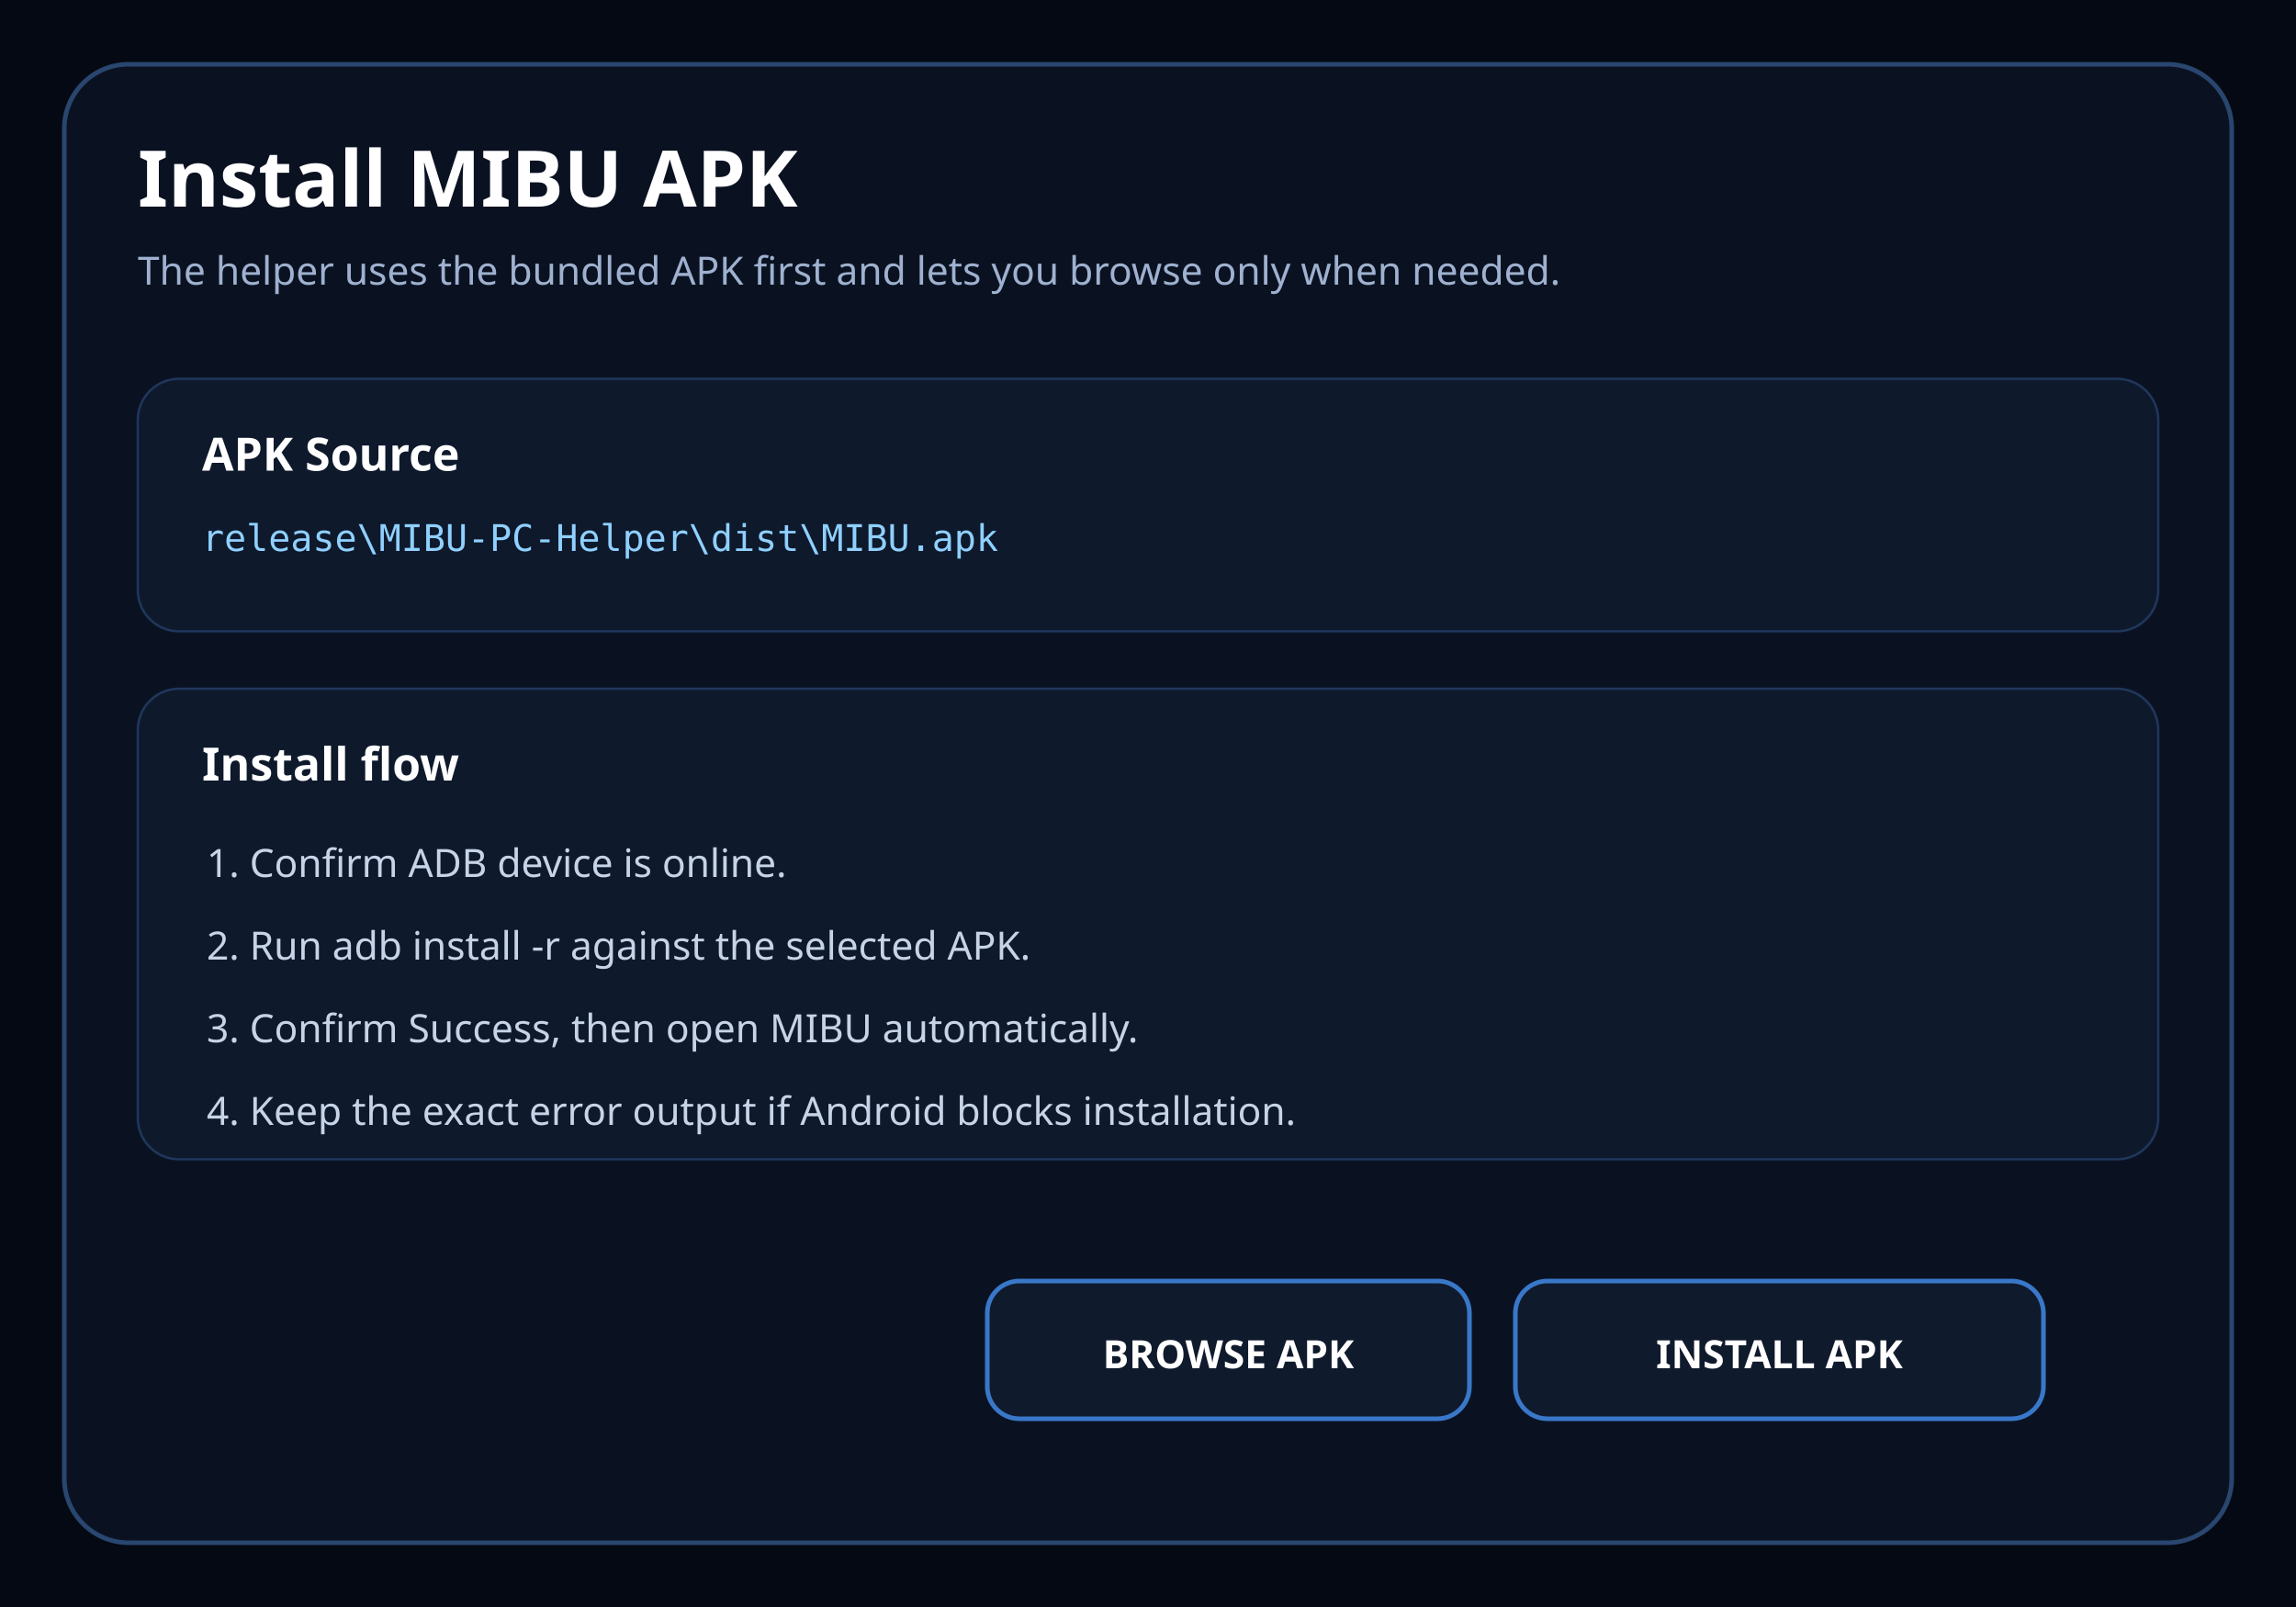
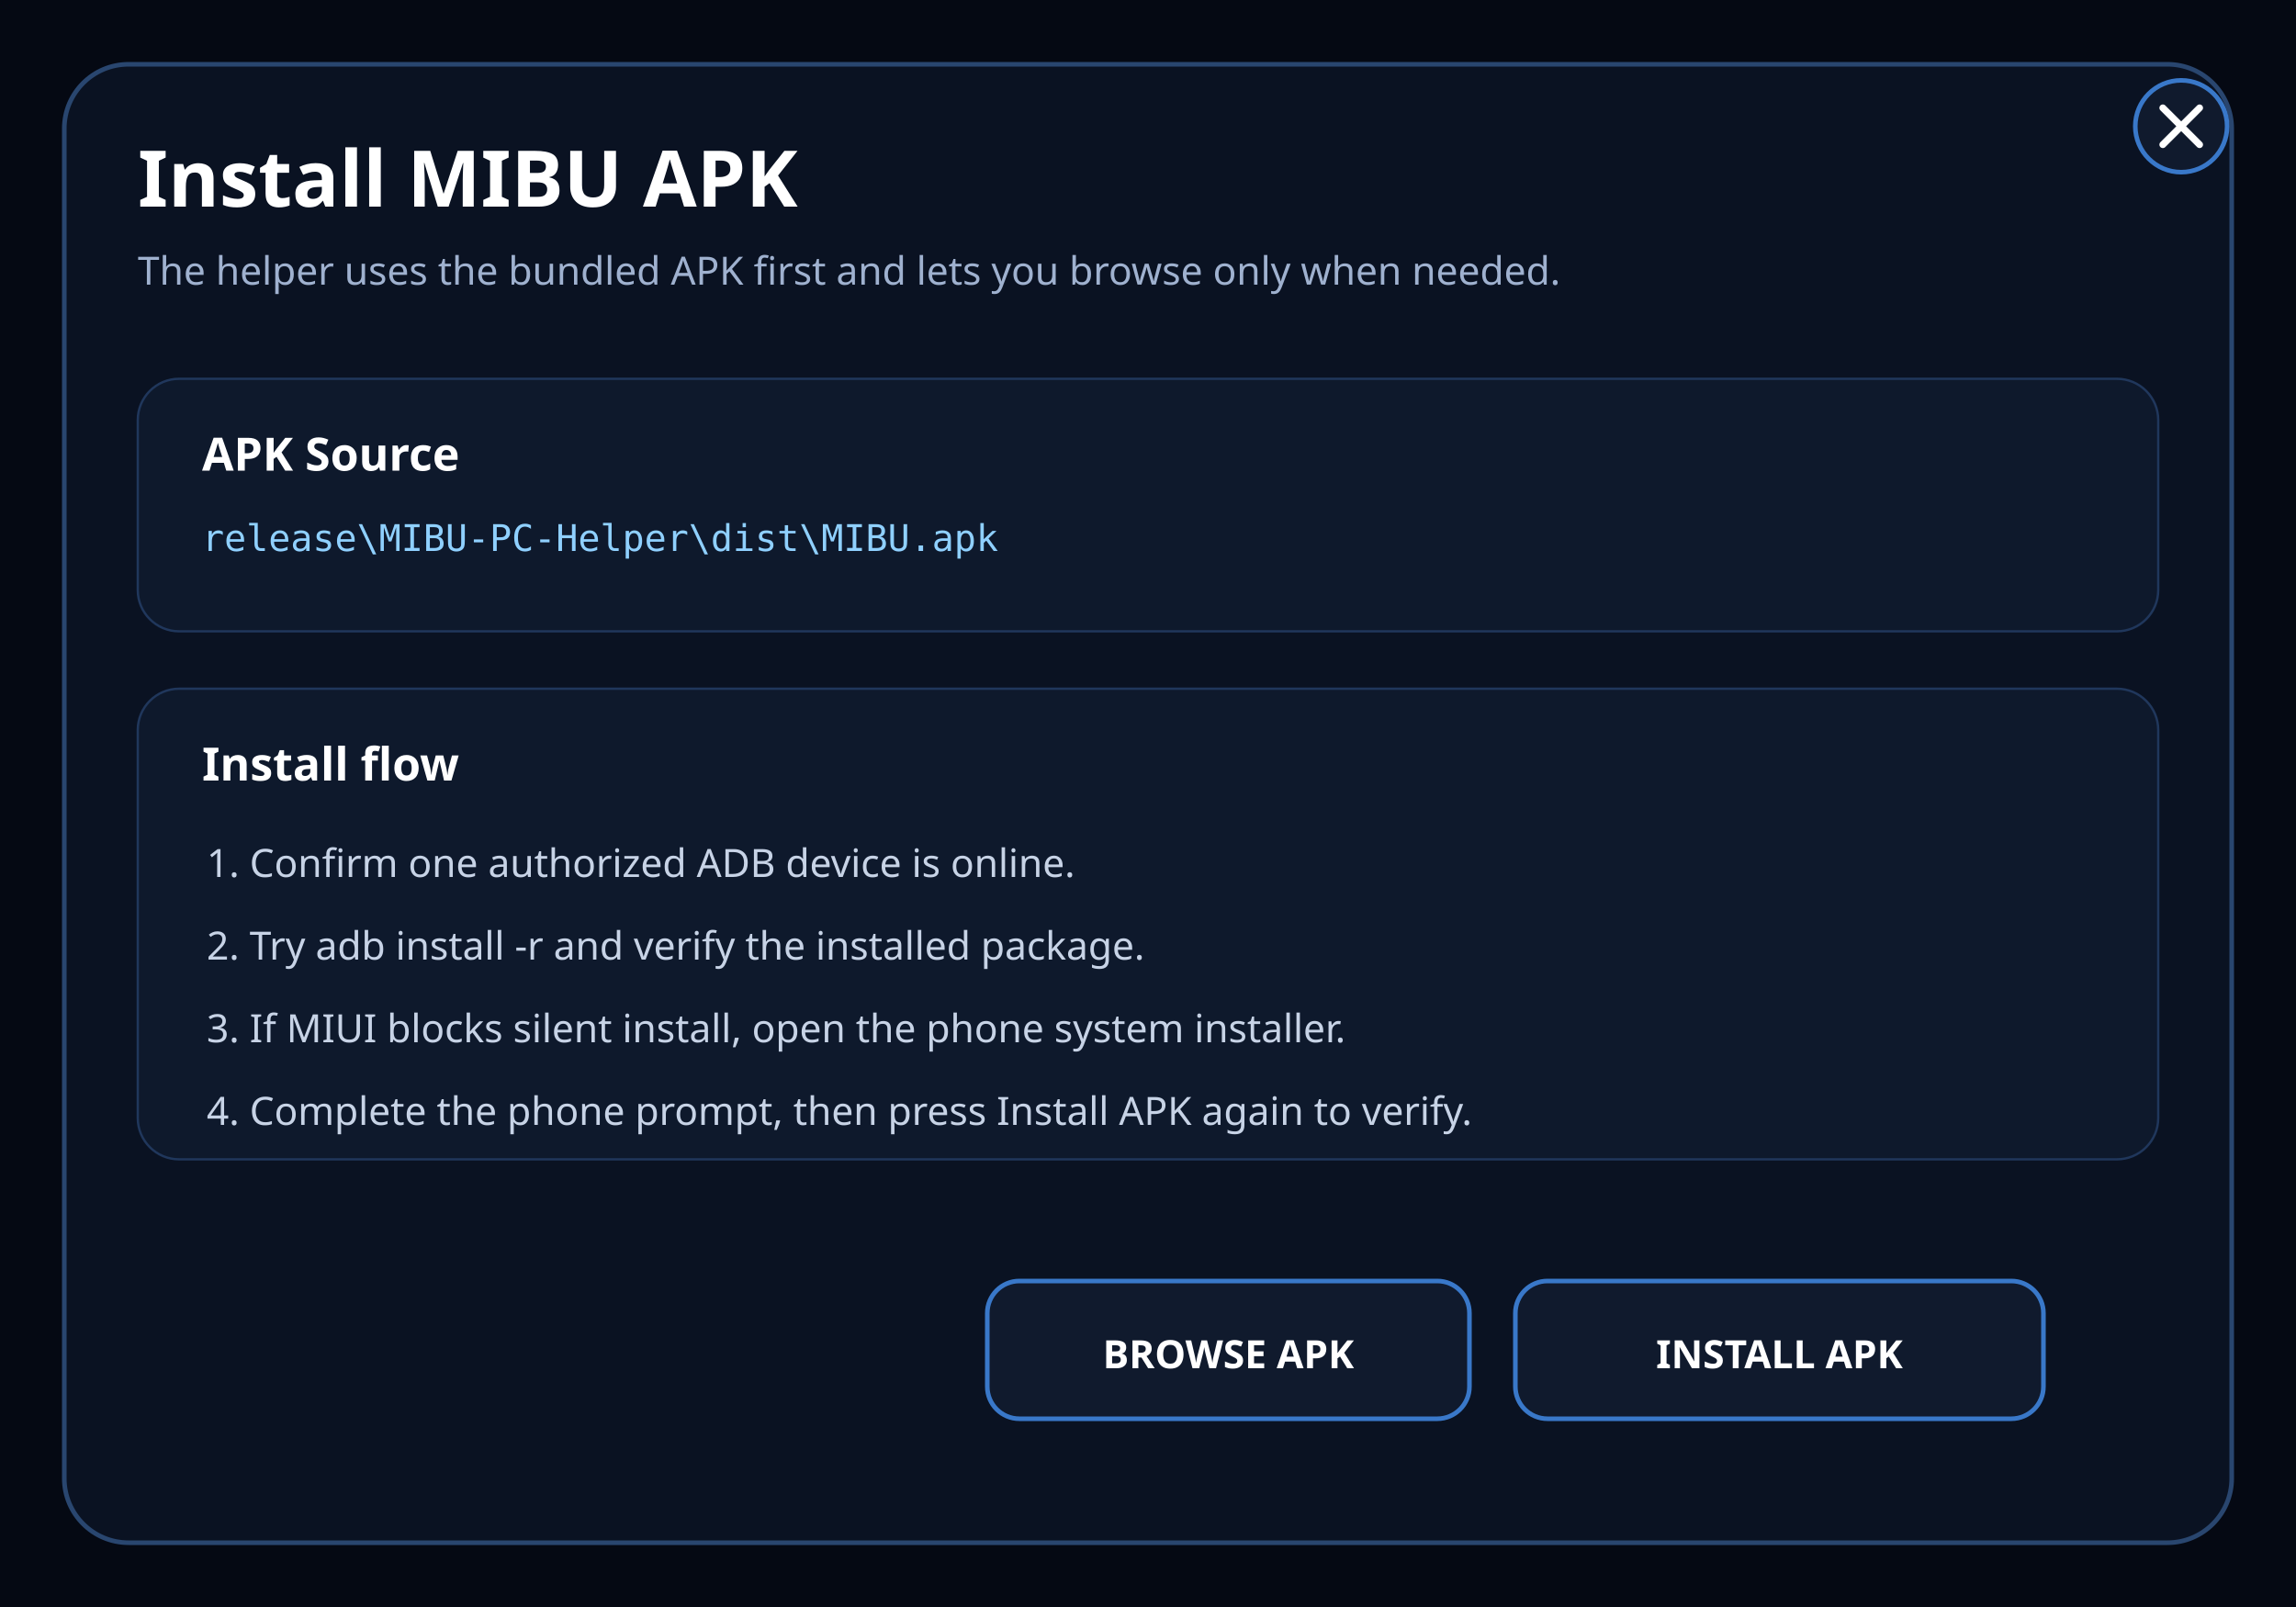
<svg xmlns="http://www.w3.org/2000/svg" width="1000" height="700" viewBox="0 0 1000 700">
  <rect width="1000" height="700" fill="#050913" />
  <rect x="28" y="28" width="944" height="644" rx="28" fill="#0a1222" stroke="#29466f" stroke-width="2" />
+   <circle cx="950" cy="55" r="20" fill="#101a2d" stroke="#3978c9" stroke-width="2" />
+   <path d="M942 47 L958 63 M958 47 L942 63" stroke="#ffffff" stroke-width="3" stroke-linecap="round" />
  <text x="60" y="90" fill="#fff" font-family="Segoe UI" font-size="34" font-weight="700">Install MIBU APK</text>
  <text x="60" y="124" fill="#9fb1cf" font-family="Segoe UI" font-size="17">The helper uses the bundled APK first and lets you browse only when needed.</text>
  <rect x="60" y="165" width="880" height="110" rx="18" fill="#0e192c" stroke="#20375c" />
  <text x="88" y="205" fill="#fff" font-family="Segoe UI" font-size="20" font-weight="700">APK Source</text>
  <text x="88" y="240" fill="#8fd0ff" font-family="Consolas" font-size="16">release\MIBU-PC-Helper\dist\MIBU.apk</text>
  <rect x="60" y="300" width="880" height="205" rx="18" fill="#0e192c" stroke="#20375c" />
  <text x="88" y="340" fill="#fff" font-family="Segoe UI" font-size="20" font-weight="700">Install flow</text>
  <g fill="#c7d3e6" font-family="Segoe UI" font-size="17">
-     <text x="90" y="382">1. Confirm ADB device is online.</text>
-     <text x="90" y="418">2. Run adb install -r against the selected APK.</text>
-     <text x="90" y="454">3. Confirm Success, then open MIBU automatically.</text>
-     <text x="90" y="490">4. Keep the exact error output if Android blocks installation.</text>
+     <text x="90" y="382">1. Confirm one authorized ADB device is online.</text>
+     <text x="90" y="418">2. Try adb install -r and verify the installed package.</text>
+     <text x="90" y="454">3. If MIUI blocks silent install, open the phone system installer.</text>
+     <text x="90" y="490">4. Complete the phone prompt, then press Install APK again to verify.</text>
  </g>
  <rect x="430" y="558" width="210" height="60" rx="14" fill="#101a2d" stroke="#3978c9" stroke-width="2" />
  <text x="535" y="596" fill="#fff" font-family="Segoe UI" font-size="17" font-weight="700" text-anchor="middle">BROWSE APK</text>
  <rect x="660" y="558" width="230" height="60" rx="14" fill="#101a2d" stroke="#3978c9" stroke-width="2" />
  <text x="775" y="596" fill="#fff" font-family="Segoe UI" font-size="17" font-weight="700" text-anchor="middle">INSTALL APK</text>
</svg>
